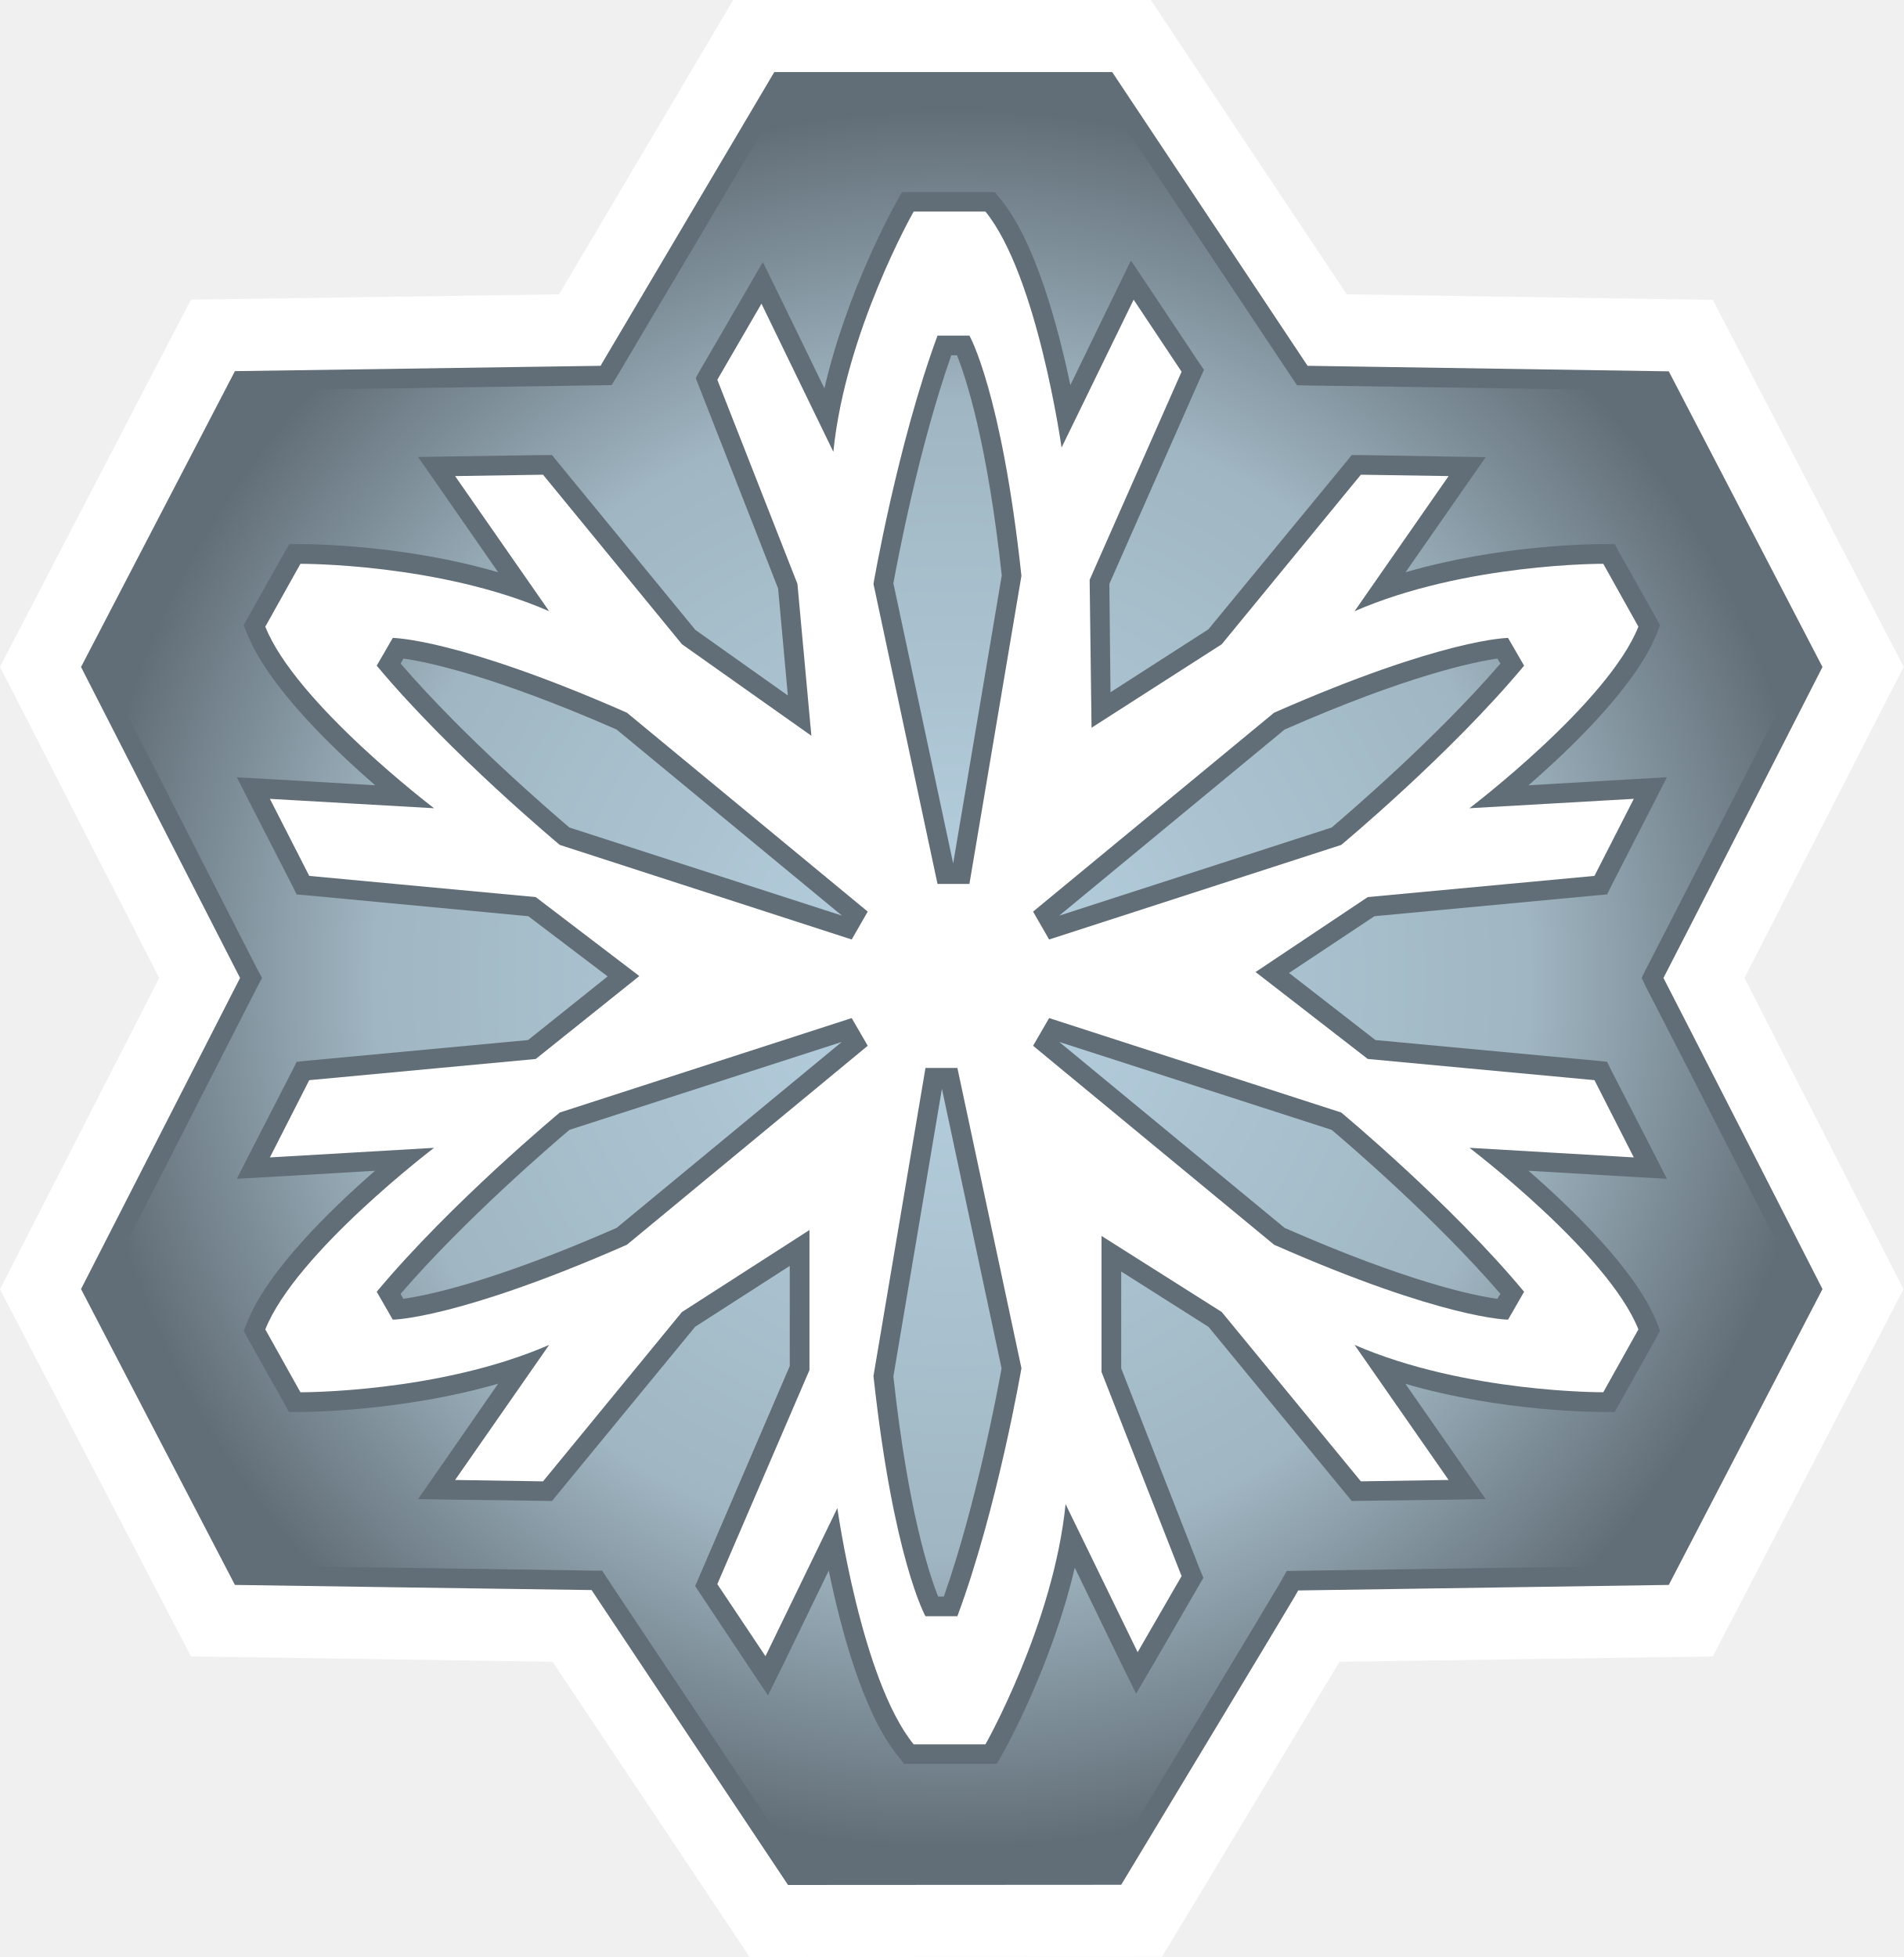
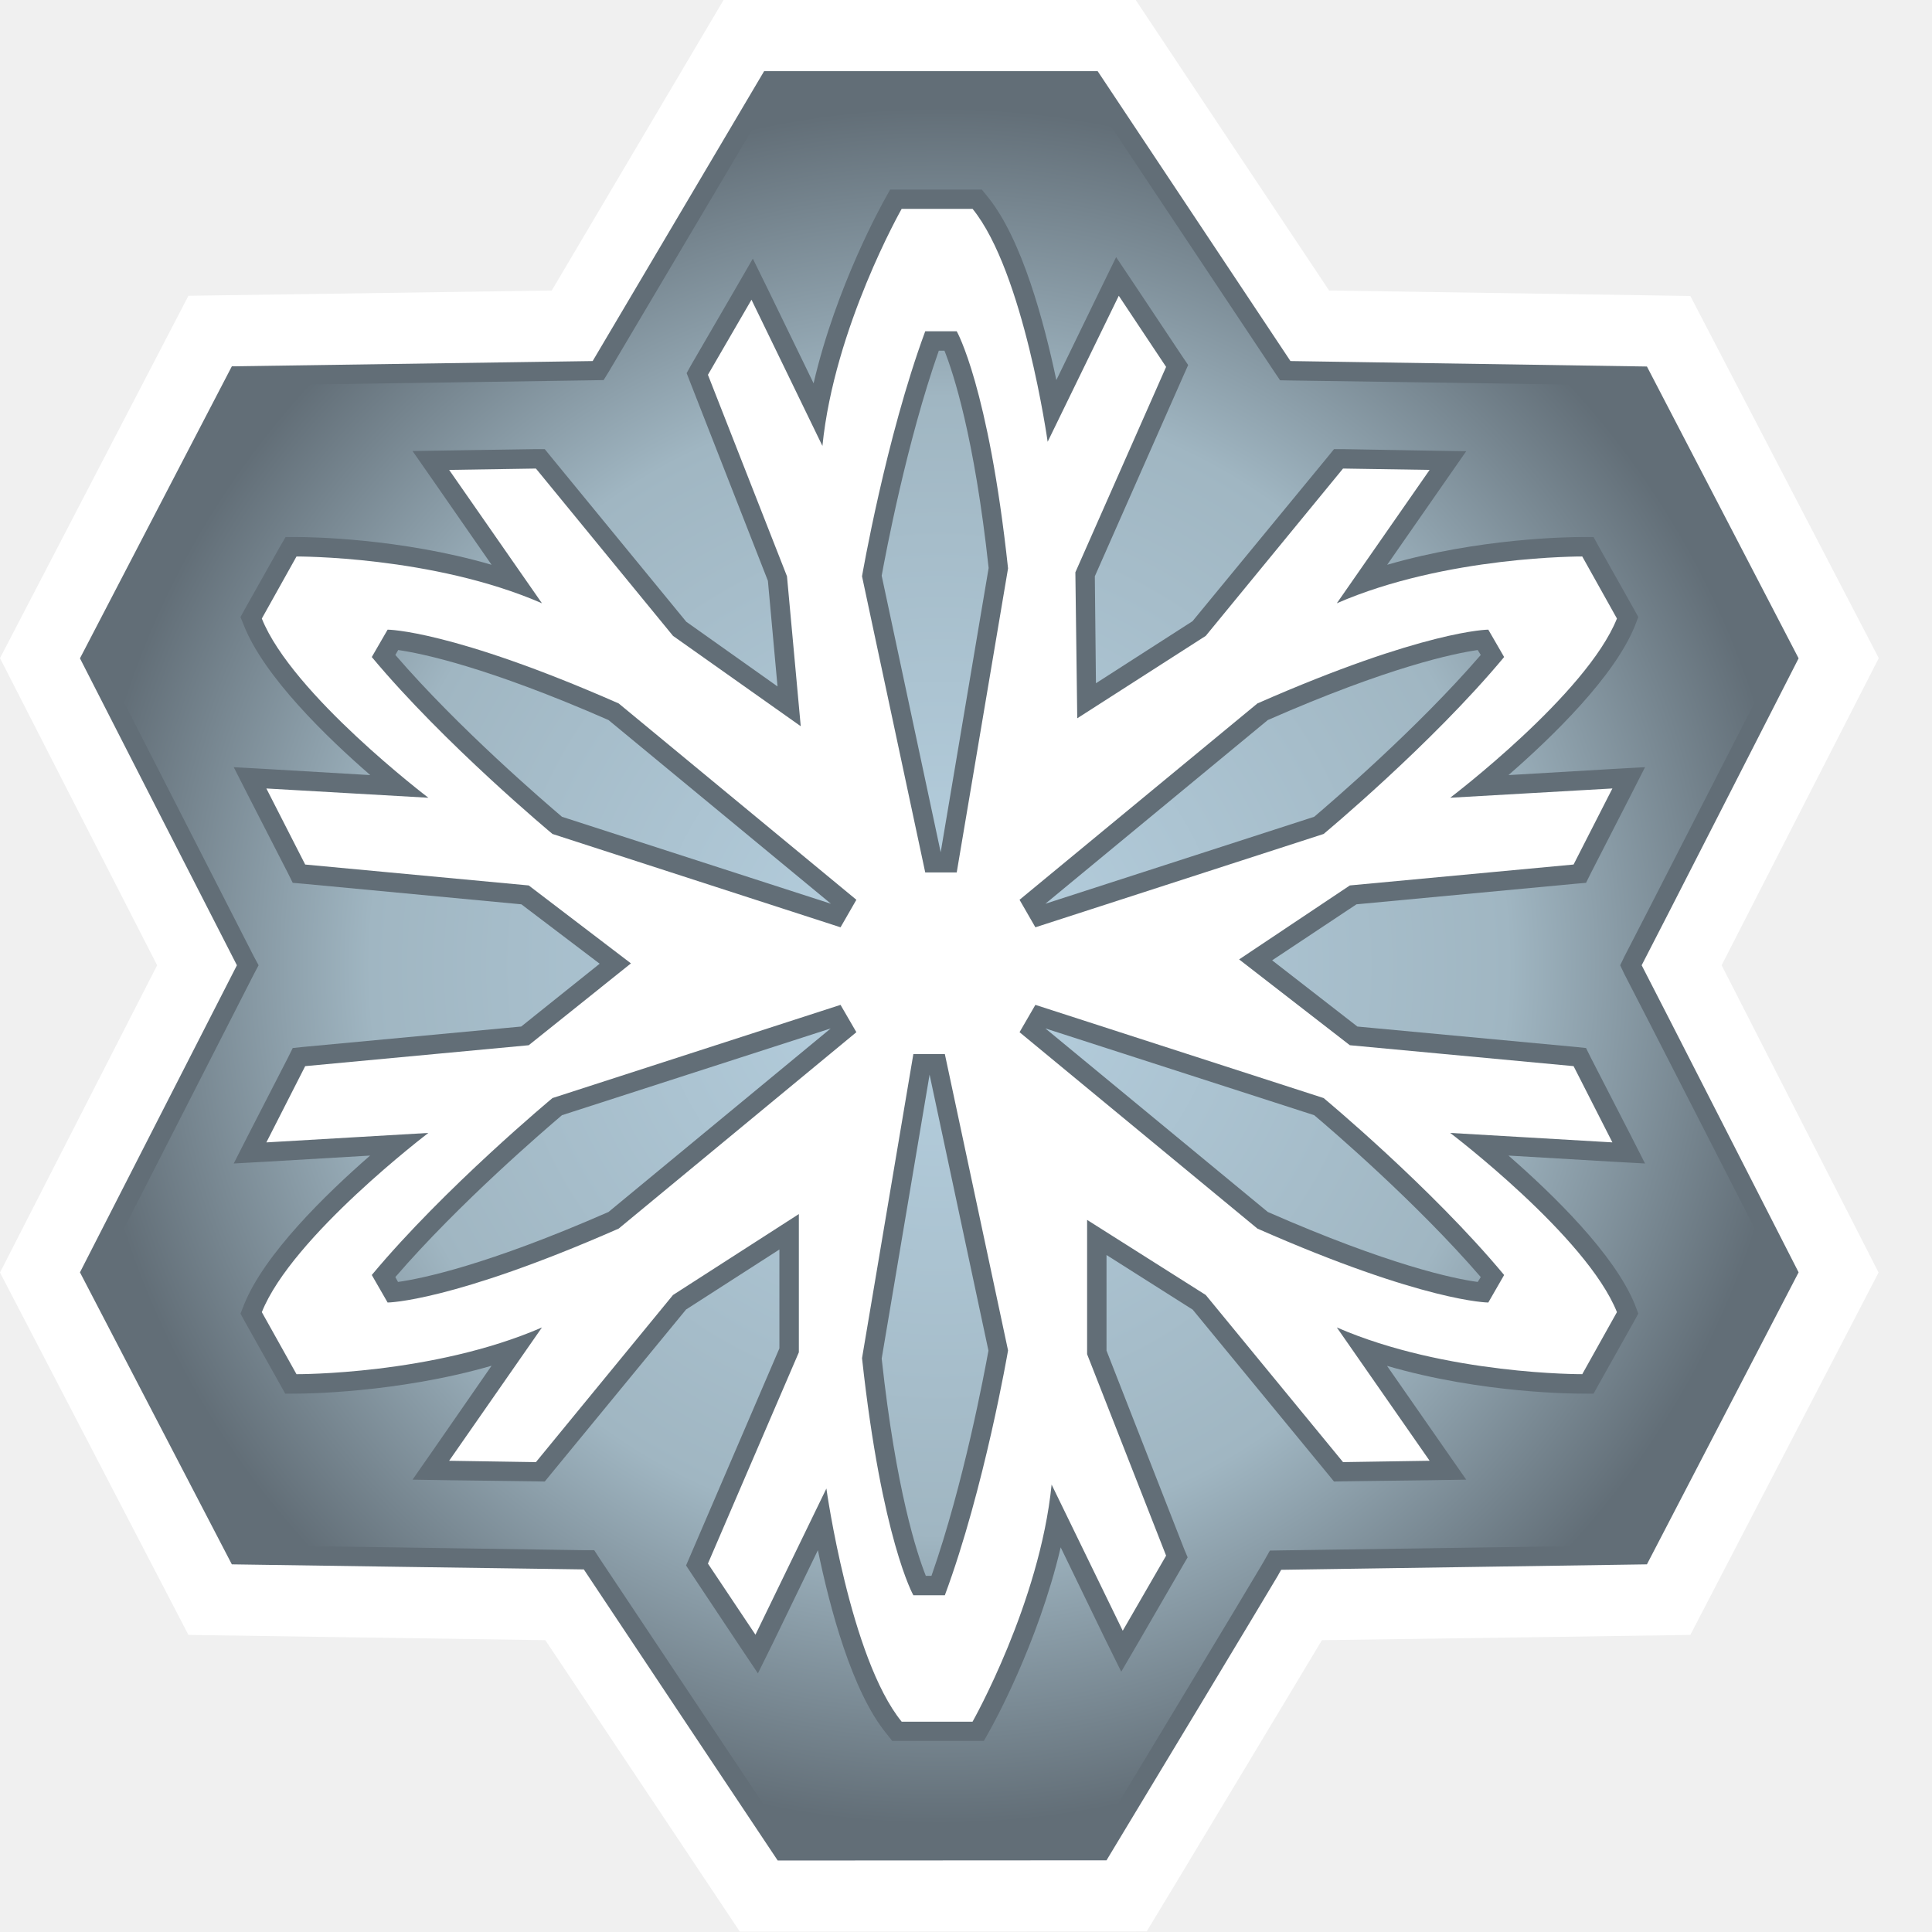
- <svg xmlns="http://www.w3.org/2000/svg" version="1.1" width="600" height="616.871" id="svg4290">
+ <svg xmlns="http://www.w3.org/2000/svg" version="1.1" width="617" height="617" id="svg4290">
  <defs id="defs4292">
    <radialGradient cx="0" cy="0" r="1" fx="0" fy="0" id="radialGradient292" gradientUnits="userSpaceOnUse" gradientTransform="matrix(17.7411,0,0,-17.7411,135.124,483.7222)" spreadMethod="pad">
      <stop id="stop294" style="stop-color:#b7d1e1;stop-opacity:1" offset="0" />
      <stop id="stop296" style="stop-color:#a0b6c2;stop-opacity:1" offset="0.663" />
      <stop id="stop298" style="stop-color:#626e77;stop-opacity:1" offset="1" />
    </radialGradient>
  </defs>
  <path d="M 346.45,0 231.08,0 c 0,0 -44.816,75.736 -54.871,92.777 -20.187,0.294 -116.034,1.681 -116.034,1.681 L 0,210.184 c 0,0 41.685,81.566 50.182,98.083 C 41.685,324.829 0,406.395 0,406.395 l 60.176,115.725 c 0,0 94.89,1.388 113.982,1.681 10.595,15.792 62.104,93.07 62.104,93.07 l 129.944,-0.062 8.852,-14.635 c 14.589,-24.212 36.812,-61.209 47.114,-78.374 20.172,-0.232 117.653,-1.681 117.653,-1.681 L 599.938,406.395 c 0,0 -41.685,-81.566 -50.121,-98.129 C 558.253,291.749 600,210.184 600,210.184 L 539.824,94.52 c 0,0 -96.263,-1.45 -115.37,-1.743 C 413.859,76.939 362.705,0 362.705,0 l -12.168,0 -4.087,0 z" id="path286" style="fill:#ffffff;fill-opacity:1;fill-rule:nonzero;stroke:none" />
  <path d="m 321.93,431.27 -20.187,-94.644 -10.055,0 -16.393,97.111 c 6.338,58.017 16.393,75.721 16.393,75.721 l 10.055,0 c 12.661,-34.082 20.187,-78.188 20.187,-78.188 m 100.781,-80.594 -92.053,-29.764 -5.058,8.729 75.968,62.72 c 53.436,23.549 73.732,23.611 73.732,23.611 l 5.058,-8.79 C 457.163,379.283 422.711,350.676 422.711,350.676 m -303.979,56.505 5.058,8.79 c 0,0 20.372,-0.123 73.793,-23.611 l 75.906,-62.72 -5.058,-8.729 -91.991,29.764 c 0,0 -34.452,28.607 -57.708,56.505 m 361.625,-197.353 -5.058,-8.744 c 0,0 -20.295,0.062 -73.732,23.564 l -75.968,62.705 5.058,8.79 92.053,-29.81 c 0,0 34.452,-28.623 57.647,-56.505 m -303.917,56.505 91.991,29.81 5.058,-8.79 -75.906,-62.705 c -53.421,-23.503 -73.793,-23.564 -73.793,-23.564 l -5.058,8.744 c 23.256,27.883 57.708,56.505 57.708,56.505 m 119.041,-160.541 10.055,0 c 0,0 10.132,17.643 16.393,75.721 l -16.393,97.111 -10.055,0 -20.187,-94.582 c 0,0 7.603,-44.153 20.187,-78.25 m -40.359,281.926 0,44.153 -29.039,67.47 15.175,22.716 22.655,-46.682 c 0,0 7.588,54.269 24.043,74.456 l 22.639,0 c 0,0 21.452,-37.891 25.245,-75.721 l 22.716,46.682 13.849,-23.981 -25.23,-64.34 0,-42.888 37.891,23.981 43.844,53.375 27.651,-0.432 -29.641,-42.58 c 34.884,15.175 78.389,14.928 78.389,14.928 l 11.073,-19.817 c -9.639,-24.151 -53.251,-57.23 -53.251,-57.23 l 51.802,3.023 -12.399,-24.351 -71.449,-6.678 -35.362,-27.405 35.362,-23.626 71.449,-6.678 12.399,-24.289 -51.802,2.961 c 0,0 43.613,-33.08 53.251,-57.23 l -11.073,-19.817 c 0,0 -43.505,-0.247 -78.389,14.944 l 29.641,-42.595 -27.651,-0.432 -43.844,53.436 -41.037,26.325 -0.602,-46.62 28.978,-65.604 -15.113,-22.716 -22.716,46.635 c 0,0 -7.588,-54.223 -23.981,-74.395 l -22.639,0 c 0,0 -21.513,37.83 -25.307,75.721 l -22.655,-46.697 -13.91,23.981 25.245,64.34 4.395,47.885 -40.791,-28.854 -43.782,-53.436 -27.713,0.432 29.641,42.595 C 138.194,177.474 94.689,177.721 94.689,177.721 l -11.073,19.817 c 9.639,24.151 53.19,57.23 53.19,57.23 l -51.74,-2.961 12.399,24.289 71.387,6.678 32.648,24.891 -32.648,26.14 -71.387,6.678 -12.399,24.351 51.74,-3.023 c 0,0 -43.551,33.08 -53.19,57.23 l 11.073,19.817 c 0,0 43.505,0.247 78.389,-14.928 l -29.641,42.58 27.713,0.432 43.782,-53.375 40.189,-25.847 z m 91.328,-365.003 4.087,0 c 0,0 57.477,86.439 61.579,92.592 7.402,0.123 113.844,1.743 113.844,1.743 l 48.44,93.194 c 0,0 -46.743,91.636 -50.121,98.021 3.377,6.446 50.121,98.067 50.121,98.067 l -48.44,93.256 c 0,0 -108.785,1.619 -116.805,1.743 -0.479,0.787 -1.018,1.804 -1.018,1.804 -1.866,3.254 -47.36,78.744 -52.542,87.287 l -2.221,3.686 -105.007,0.062 c 0,0 -57.832,-86.748 -61.918,-92.963 -7.418,-0.062 -112.409,-1.619 -112.409,-1.619 L 25.538,406.333 c 0,0 46.805,-91.621 50.121,-98.067 C 72.344,301.881 25.538,210.245 25.538,210.245 l 48.502,-93.256 c 0,0 107.351,-1.558 115.232,-1.681 3.979,-6.755 54.763,-92.592 54.763,-92.592 l 4.334,0 98.083,0 z" id="path288" style="fill:#626e77;fill-opacity:1;fill-rule:nonzero;stroke:none" />
  <g transform="matrix(15.42179,0,0,-15.42179,-1783.869,7768.308)" id="g290">
    <path d="m 138.137,501.848 -6.364,0 -0.046,0 -3.438,-5.805 -0.117,-0.191 -0.223,-0.004 c -0.457,-0.008 -6.004,-0.09 -7.23,-0.106 l 0,0 -2.942,-5.656 3.153,-6.172 0.097,-0.18 -0.097,-0.183 -3.153,-6.176 2.942,-5.652 c 1.207,-0.016 6.621,-0.094 7.047,-0.102 l 0,0 0.211,0 0.117,-0.18 3.898,-5.847 6.367,0.004 0.028,0.047 c 0.336,0.554 3.285,5.445 3.402,5.652 l 0,0 0.066,0.113 0.114,0.203 0.23,0.004 c 0.457,0.004 6.098,0.09 7.332,0.106 l 0,0 2.942,5.652 c -0.516,1.008 -2.965,5.801 -3.161,6.172 l 0,0 -0.089,0.187 0.089,0.184 c 0.196,0.371 2.645,5.164 3.161,6.168 l 0,0 -2.942,5.652 c -1.219,0.02 -6.715,0.102 -7.14,0.106 l 0,0 -0.211,0.004 -0.118,0.175 c -0.238,0.36 -3.242,4.868 -3.878,5.825 l 0,0 -0.047,0 z m -4.145,-2.254 0.113,0.203 0.239,0 1.468,0 0.192,0 0.121,-0.149 c 0.715,-0.878 1.172,-2.613 1.422,-3.796 l 0,0 0.933,1.921 0.305,0.625 0.387,-0.578 0.98,-1.472 0.125,-0.184 -0.089,-0.199 -1.844,-4.176 0.023,-2.215 2,1.285 2.809,3.414 0.121,0.149 0.191,0 1.797,-0.031 0.75,-0.012 -0.43,-0.617 -1.207,-1.735 c 1.907,0.555 3.782,0.575 4.032,0.575 l 0,0 0.242,0 0.113,-0.207 0.723,-1.286 0.09,-0.164 -0.067,-0.175 c -0.422,-1.055 -1.711,-2.305 -2.621,-3.098 l 0,0 2.129,0.125 0.699,0.039 -0.316,-0.621 -0.809,-1.578 -0.097,-0.196 -0.219,-0.019 -4.535,-0.426 -1.746,-1.16 1.765,-1.371 4.516,-0.422 0.219,-0.023 0.097,-0.196 0.809,-1.574 0.316,-0.621 -0.699,0.039 -2.129,0.125 c 0.914,-0.797 2.199,-2.043 2.621,-3.094 l 0,0 0.067,-0.179 -0.09,-0.165 -0.723,-1.289 -0.113,-0.203 -0.231,0 c -0.101,0 -2.062,-0.004 -4.046,0.575 l 0,0 1.21,-1.739 0.43,-0.617 -0.75,-0.012 -1.797,-0.023 -0.191,-0.004 -0.121,0.148 -2.805,3.411 -1.785,1.132 0,-1.98 1.605,-4.102 0.075,-0.179 -0.098,-0.168 -0.898,-1.551 -0.379,-0.649 -0.332,0.672 -0.922,1.903 c -0.473,-2.012 -1.426,-3.719 -1.477,-3.805 l 0,0 -0.113,-0.203 -0.235,0 -1.468,0 -0.196,0 -0.117,0.148 c -0.719,0.875 -1.176,2.614 -1.422,3.801 l 0,0 -0.933,-1.926 -0.309,-0.625 -0.387,0.578 -0.98,1.473 -0.121,0.184 0.086,0.199 1.847,4.297 0,2.047 -1.933,-1.243 -2.805,-3.414 -0.121,-0.148 -0.191,0.004 -1.797,0.023 -0.75,0.012 0.43,0.617 1.207,1.742 c -1.965,-0.57 -3.934,-0.578 -4.032,-0.578 l 0,0 -0.242,0 -0.113,0.203 -0.723,1.289 -0.09,0.165 0.071,0.179 c 0.418,1.051 1.699,2.297 2.613,3.094 l 0,0 -2.125,-0.125 -0.699,-0.039 0.316,0.621 0.809,1.574 0.097,0.196 0.219,0.023 4.512,0.422 1.625,1.301 -1.621,1.23 -4.516,0.426 -0.219,0.019 -0.097,0.196 -0.809,1.578 -0.316,0.621 0.699,-0.039 2.129,-0.125 c -0.914,0.793 -2.199,2.043 -2.617,3.098 l 0,0 -0.071,0.175 0.09,0.164 0.723,1.286 0.121,0.207 0.234,0 c 0.246,0 2.125,-0.02 4.032,-0.575 l 0,0 -1.207,1.739 -0.43,0.617 0.75,0.012 1.797,0.027 0.191,0 0.121,-0.149 2.809,-3.425 1.89,-1.34 -0.199,2.187 -1.613,4.121 -0.07,0.18 0.093,0.168 0.903,1.555 0.375,0.648 0.332,-0.676 0.926,-1.906 c 0.468,2.016 1.425,3.723 1.472,3.809 m 1.121,-3.133 c -0.668,-1.902 -1.101,-4.211 -1.183,-4.66 l 0,0 1.222,-5.727 0.993,5.887 c -0.297,2.727 -0.731,4.035 -0.915,4.5 l 0,0 -0.117,0 z m 6.813,-7.649 -4.606,-3.804 5.567,1.801 c 0.343,0.293 2.133,1.824 3.449,3.351 l 0,0 -0.063,0.102 c -0.492,-0.071 -1.835,-0.348 -4.347,-1.45 m -18.067,1.348 c 1.317,-1.527 3.106,-3.058 3.45,-3.351 l 0,0 5.57,-1.801 -4.606,3.804 c -2.515,1.102 -3.863,1.379 -4.355,1.45 l 0,0 -0.059,-0.102 z m 3.45,-9.531 c -0.34,-0.289 -2.133,-1.824 -3.45,-3.352 l 0,0 0.055,-0.101 c 0.496,0.07 1.844,0.347 4.359,1.449 l 0,0 4.602,3.801 -5.566,-1.797 z m 14.617,-2.004 c 2.512,-1.102 3.855,-1.383 4.347,-1.449 l 0,0 0.063,0.101 c -1.32,1.532 -3.106,3.063 -3.449,3.352 l 0,0 -5.567,1.797 4.606,-3.801 z m -7.996,-3.035 c 0.297,-2.727 0.73,-4.035 0.914,-4.5 l 0,0 0.117,0 c 0.668,1.902 1.098,4.211 1.18,4.664 l 0,0 -1.219,5.715 -0.992,-5.879 z" id="path300" style="fill:url(#radialGradient292);fill-opacity:1;fill-rule:nonzero;stroke:none" />
  </g>
</svg>
